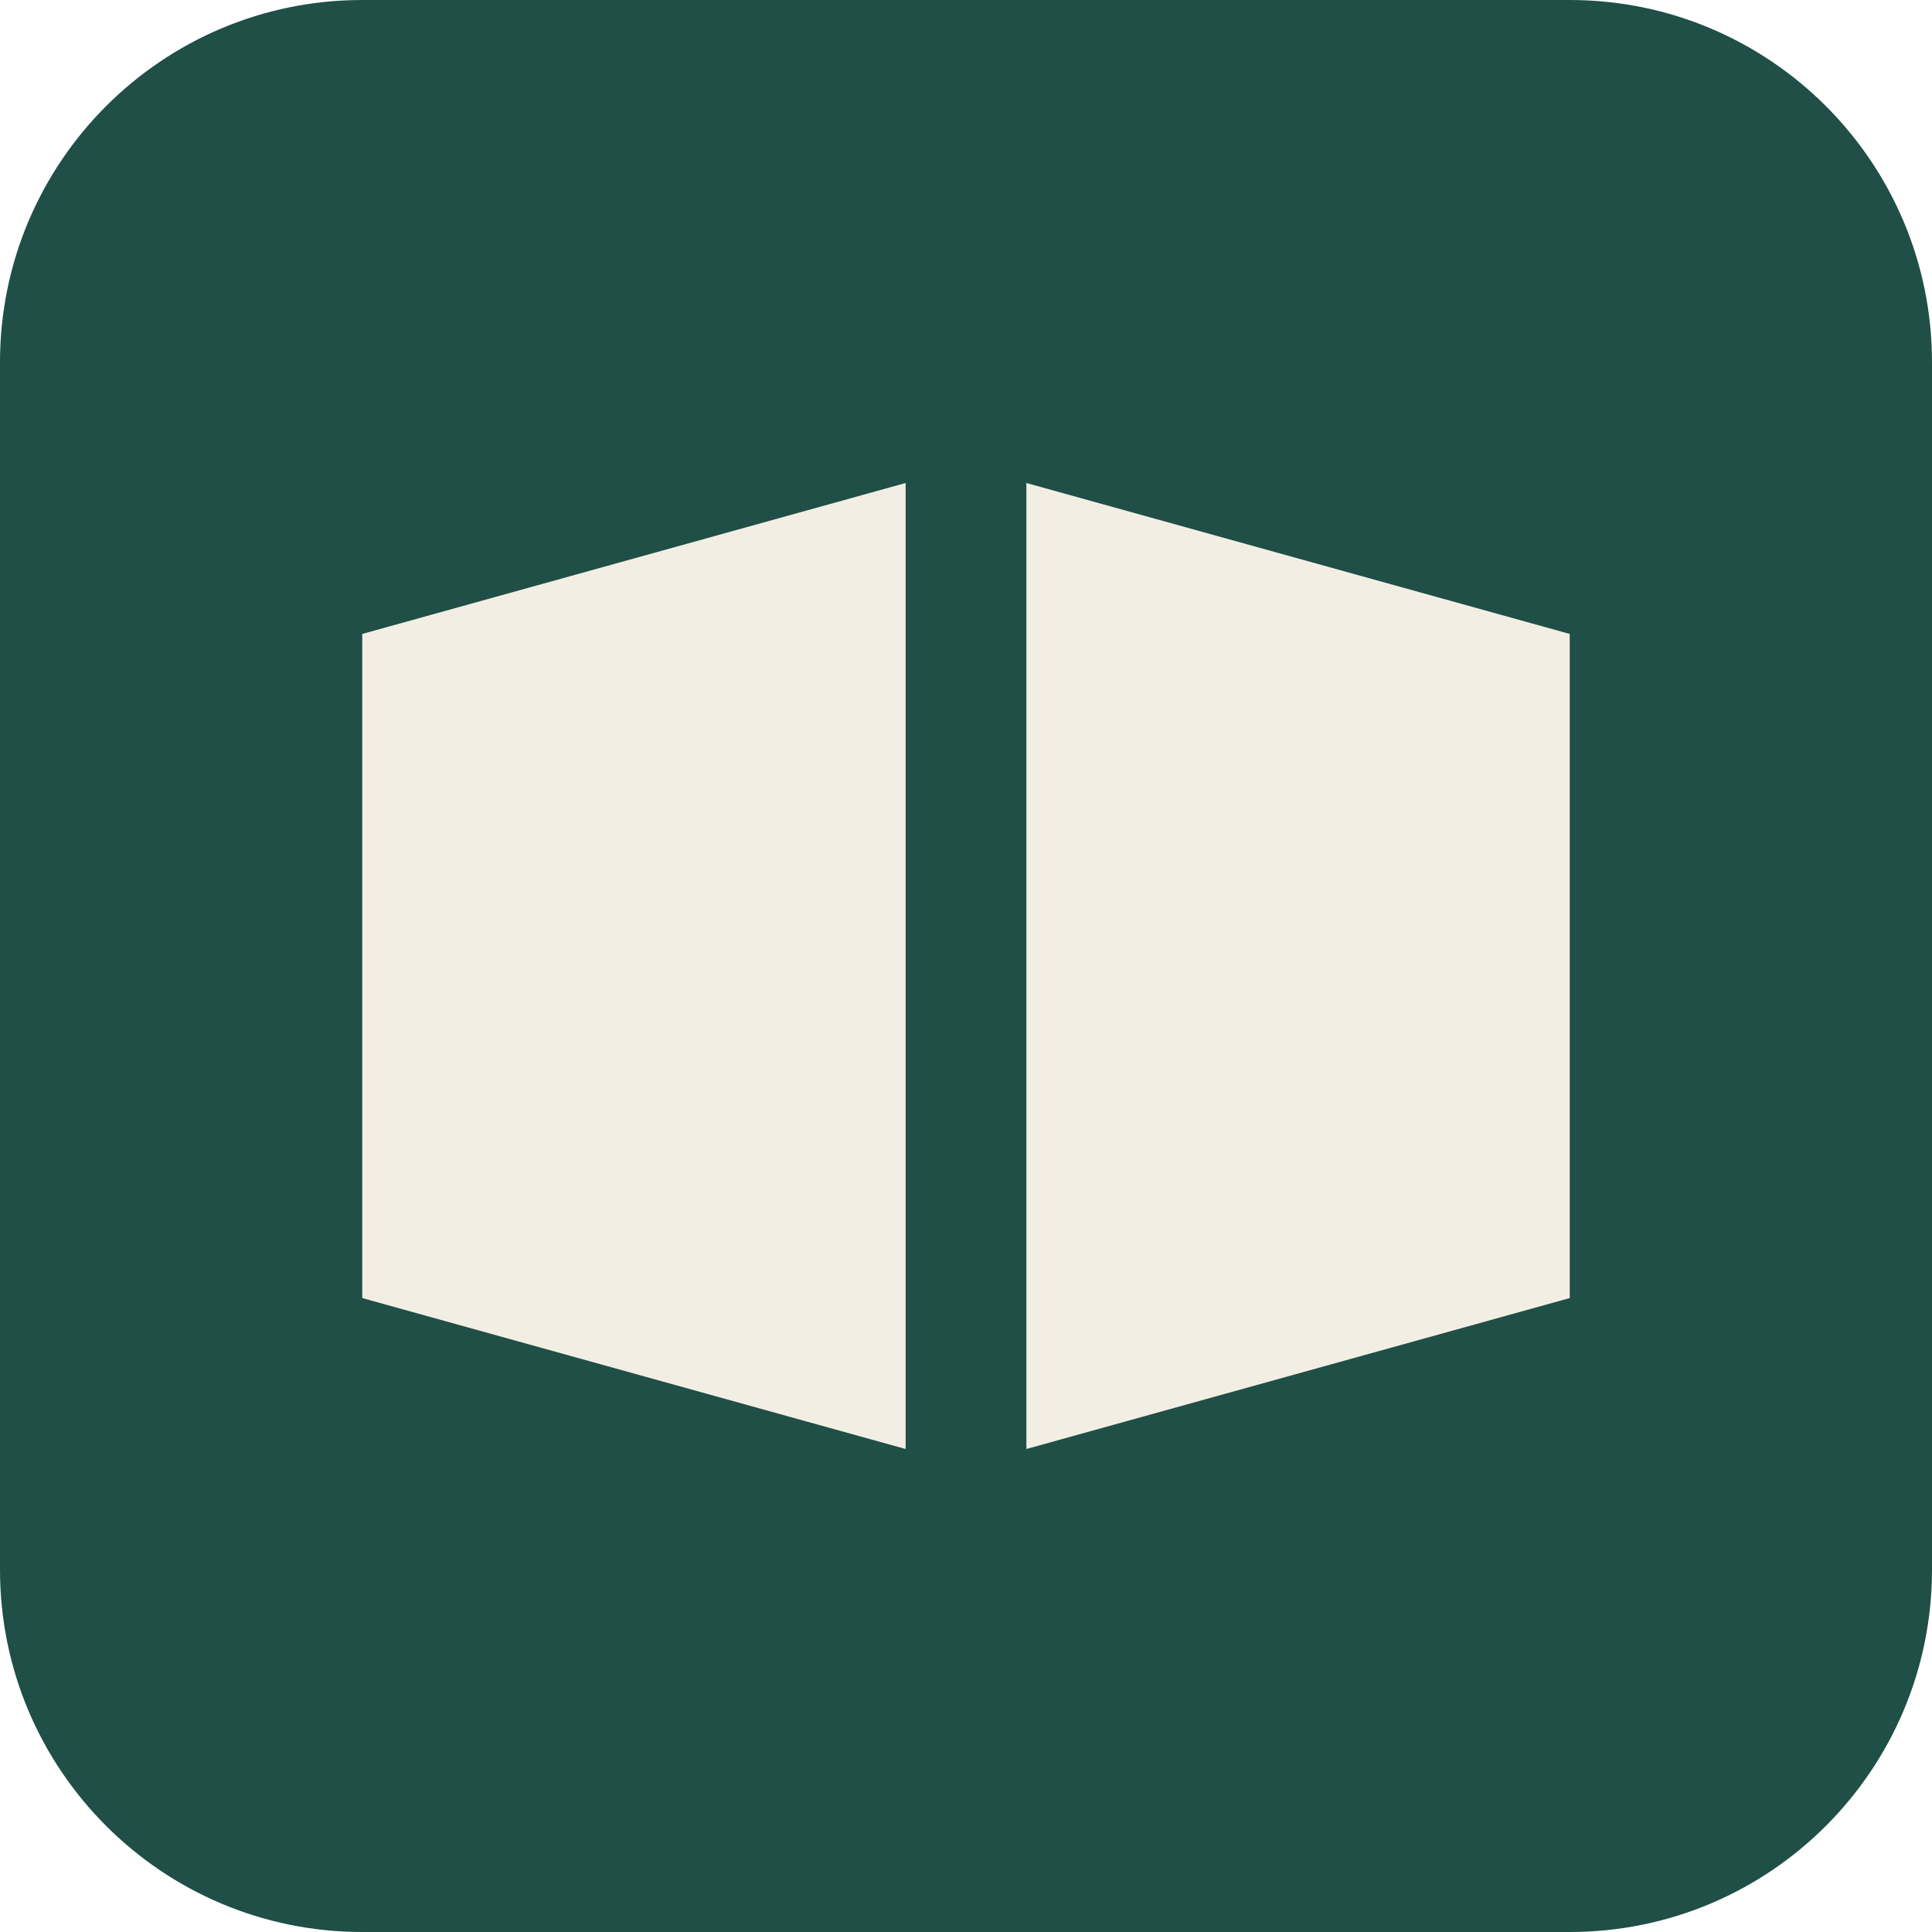
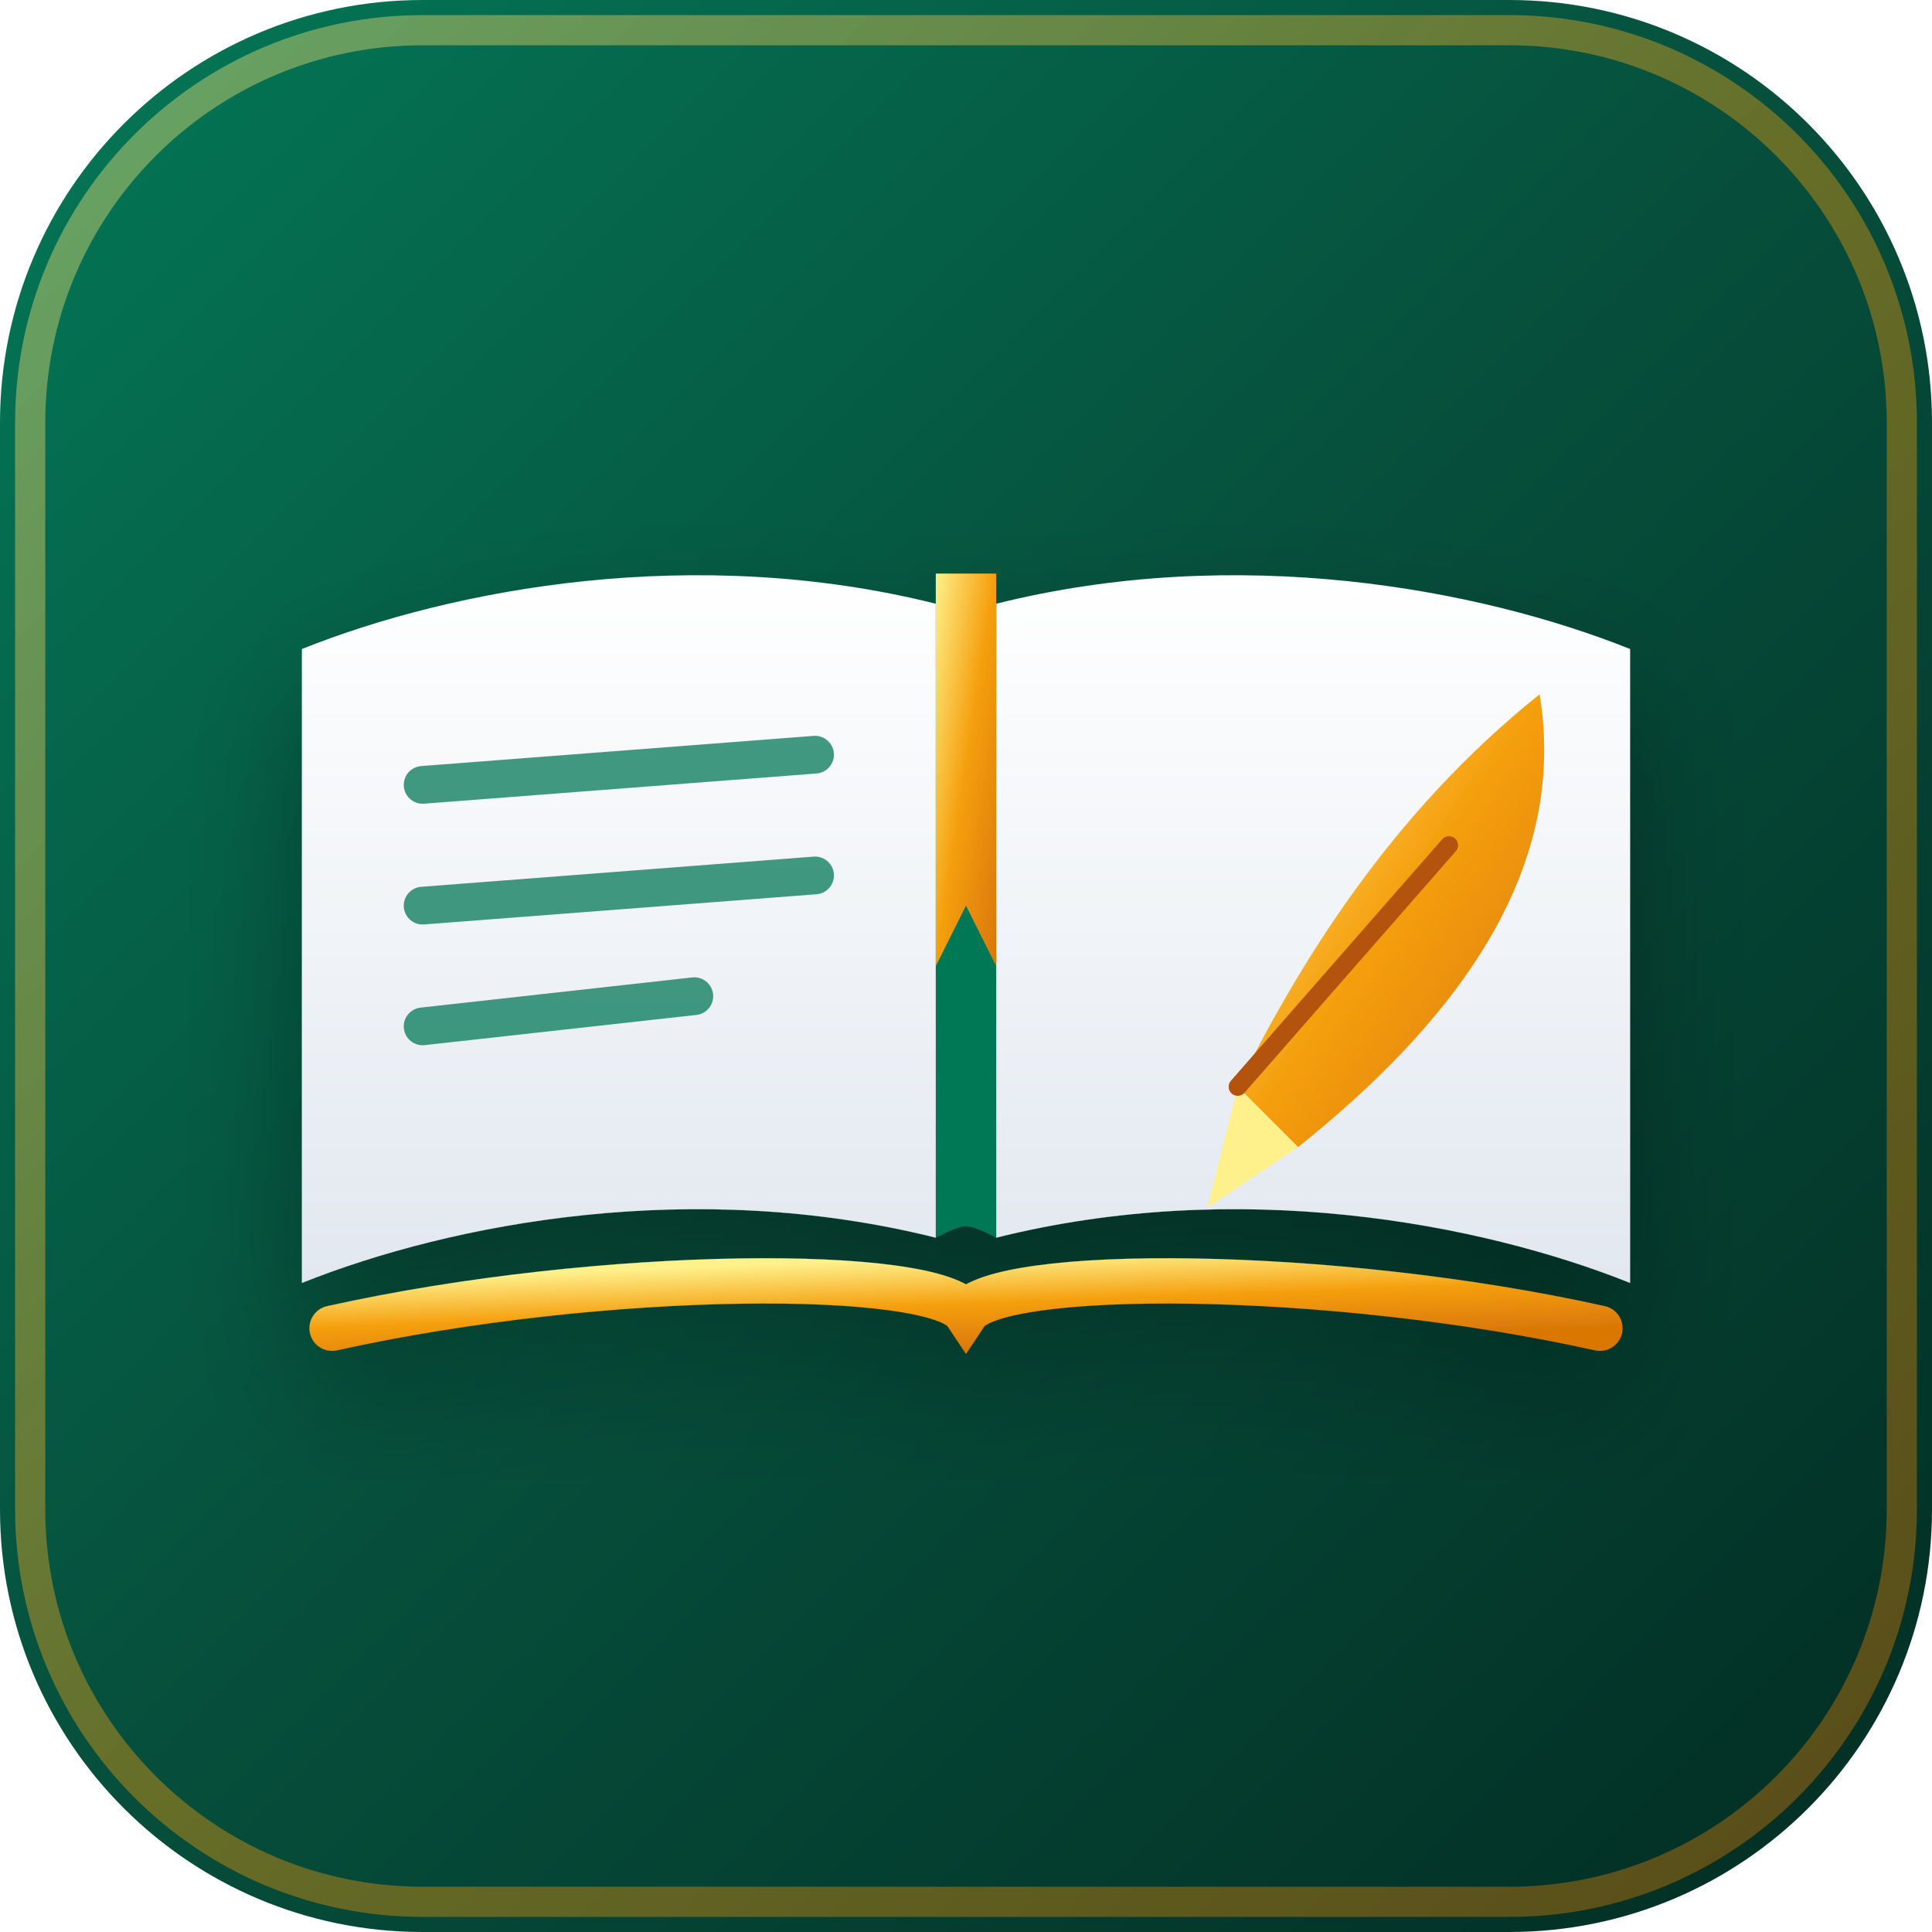
- <svg xmlns="http://www.w3.org/2000/svg" viewBox="0 0 32 32" role="img" aria-label="Bitácora ERA">
-   <rect width="32" height="32" rx="6" fill="#1F4F47" />
-   <path fill="#F3EEE4" d="M6 10.5 15 8v16L6 21.5Z" />
-   <path fill="#F3EEE4" d="M17 8l9 2.5v11L17 24Z" />
+ <svg xmlns="http://www.w3.org/2000/svg" viewBox="0 0 128 128" width="100%" height="100%">
+   <defs>
+     <linearGradient id="bgGrad" x1="0%" y1="0%" x2="100%" y2="100%">
+       <stop offset="0%" stop-color="#047857" />
+       <stop offset="50%" stop-color="#064e3b" />
+       <stop offset="100%" stop-color="#022c22" />
+     </linearGradient>
+     <linearGradient id="goldGrad" x1="0%" y1="0%" x2="100%" y2="100%">
+       <stop offset="0%" stop-color="#fef08a" />
+       <stop offset="50%" stop-color="#f59e0b" />
+       <stop offset="100%" stop-color="#d97706" />
+     </linearGradient>
+     <linearGradient id="pageGrad" x1="0%" y1="0%" x2="0%" y2="100%">
+       <stop offset="0%" stop-color="#ffffff" />
+       <stop offset="100%" stop-color="#e2e8f0" />
+     </linearGradient>
+     <filter id="glow" x="-20%" y="-20%" width="140%" height="140%">
+       <feDropShadow dx="0" dy="4" stdDeviation="4" flood-color="#000000" flood-opacity="0.3" />
+     </filter>
+   </defs>
+   <rect width="128" height="128" rx="28" fill="url(#bgGrad)" />
+   <rect width="124" height="124" x="2" y="2" rx="26" fill="none" stroke="url(#goldGrad)" stroke-width="2" stroke-opacity="0.4" />
+   <g filter="url(#glow)" transform="translate(18, 30)">
+     <path d="M 44,10 C 28,6 12,9 2,13 L 2,55 C 12,51 28,48 44,52 Z" fill="url(#pageGrad)" />
+     <path d="M 48,10 C 64,6 80,9 90,13 L 90,55 C 80,51 64,48 48,52 Z" fill="url(#pageGrad)" />
+     <path d="M 44,10 C 46,9 46,9 48,10 L 48,52 C 46,51 46,51 44,52 Z" fill="#047857" />
+     <line x1="10" y1="22" x2="36" y2="20" stroke="#047857" stroke-width="2.5" stroke-linecap="round" opacity="0.75" />
+     <line x1="10" y1="30" x2="36" y2="28" stroke="#047857" stroke-width="2.5" stroke-linecap="round" opacity="0.75" />
+     <line x1="10" y1="38" x2="28" y2="36" stroke="#047857" stroke-width="2.5" stroke-linecap="round" opacity="0.75" />
+     <path d="M 44,8 L 48,8 L 48,34 L 46,30 L 44,34 Z" fill="url(#goldGrad)" />
+     <g transform="translate(52, 14)">
+       <path d="M 12,28 C 16,20 22,10 32,2 C 34,14 26,24 16,32 Z" fill="url(#goldGrad)" />
+       <polygon points="12,28 16,32 10,36" fill="#fef08a" />
+       <line x1="12" y1="28" x2="26" y2="12" stroke="#b45309" stroke-width="1.2" stroke-linecap="round" />
+     </g>
+     <path d="M 4,58 C 22,54 44,54 46,57 C 48,54 70,54 88,58" fill="none" stroke="url(#goldGrad)" stroke-width="3" stroke-linecap="round" />
+   </g>
</svg>
